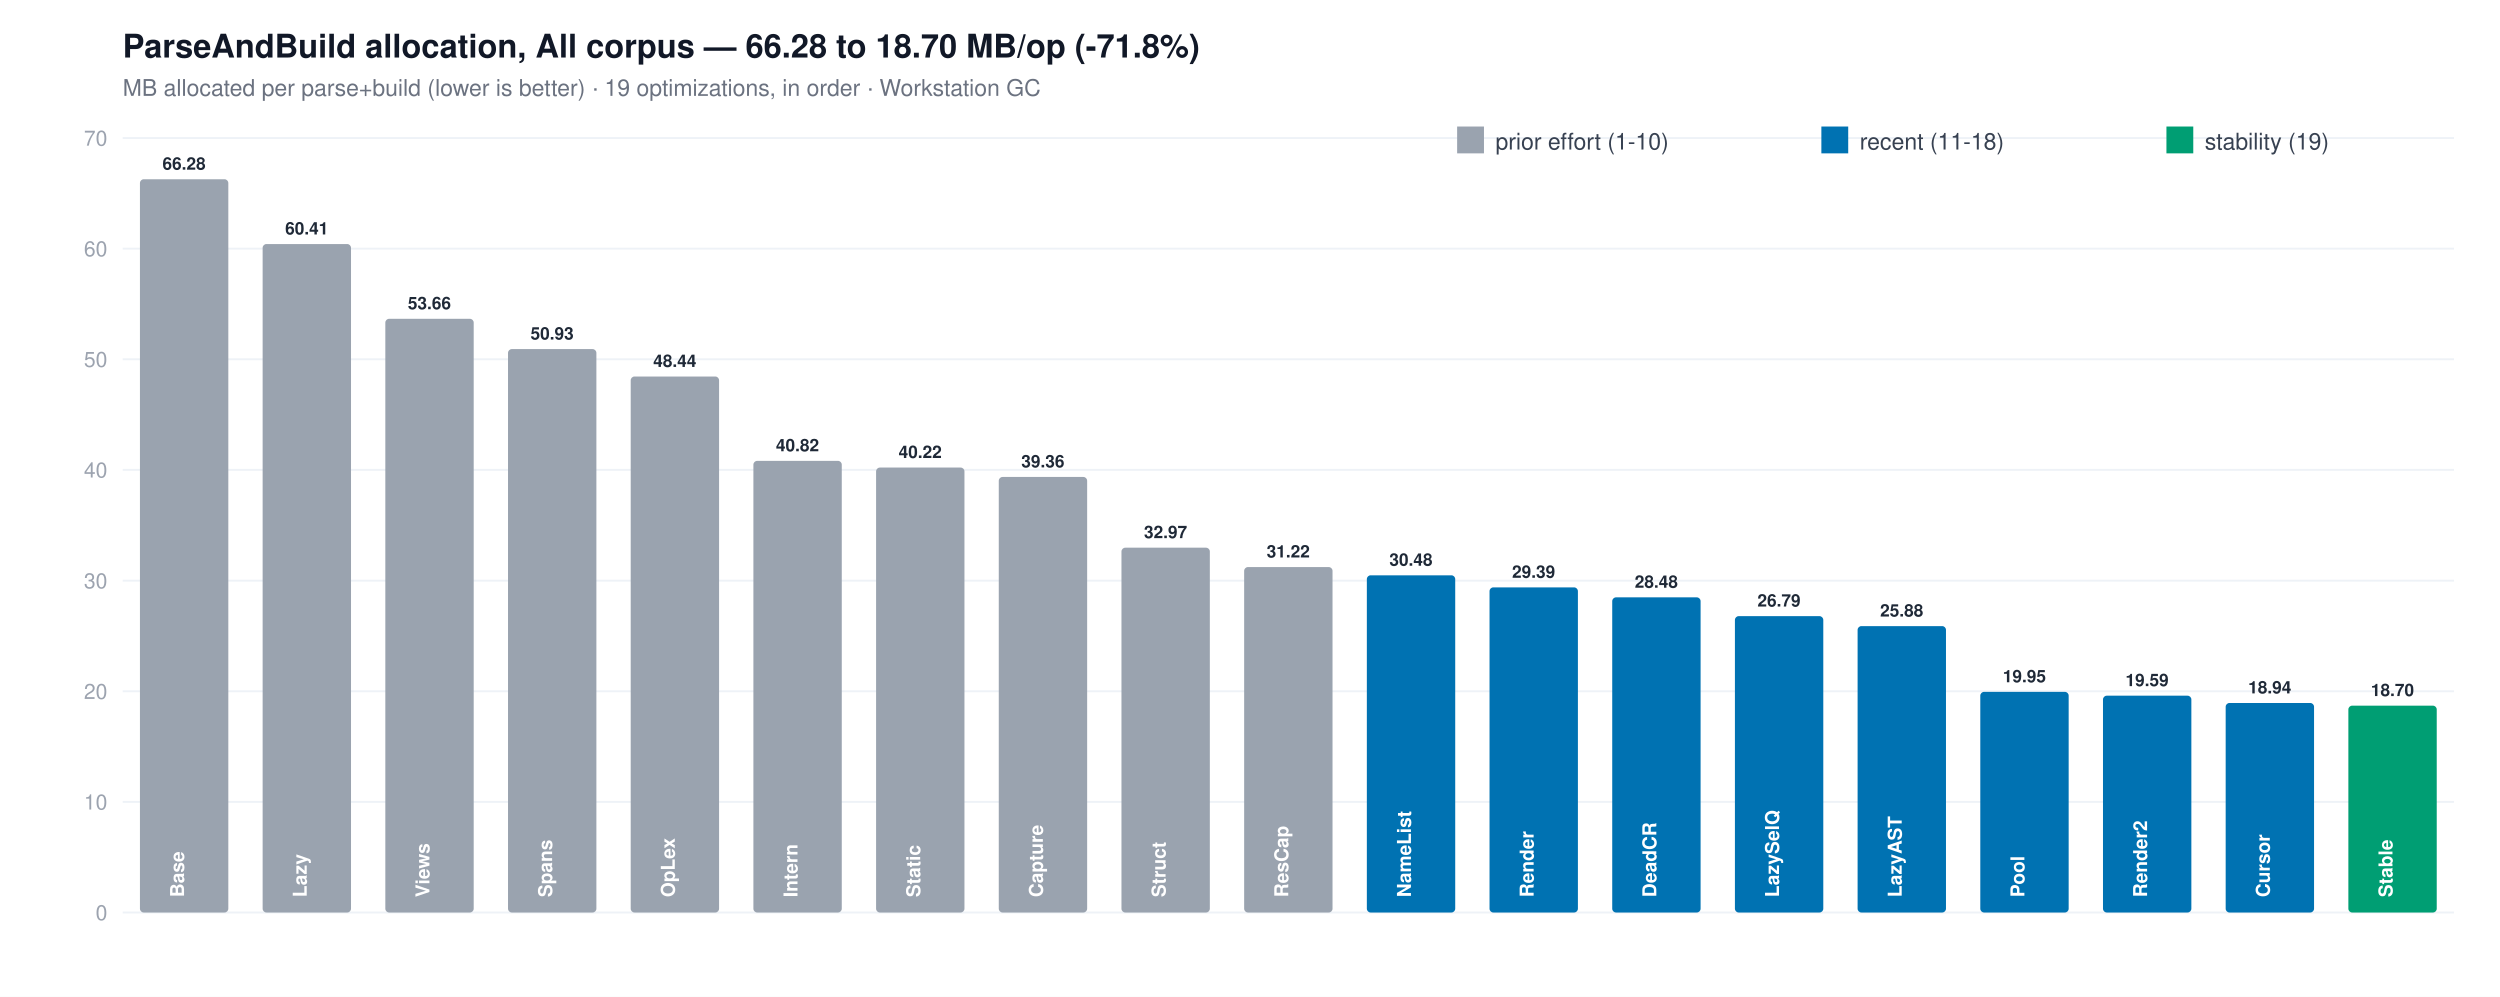
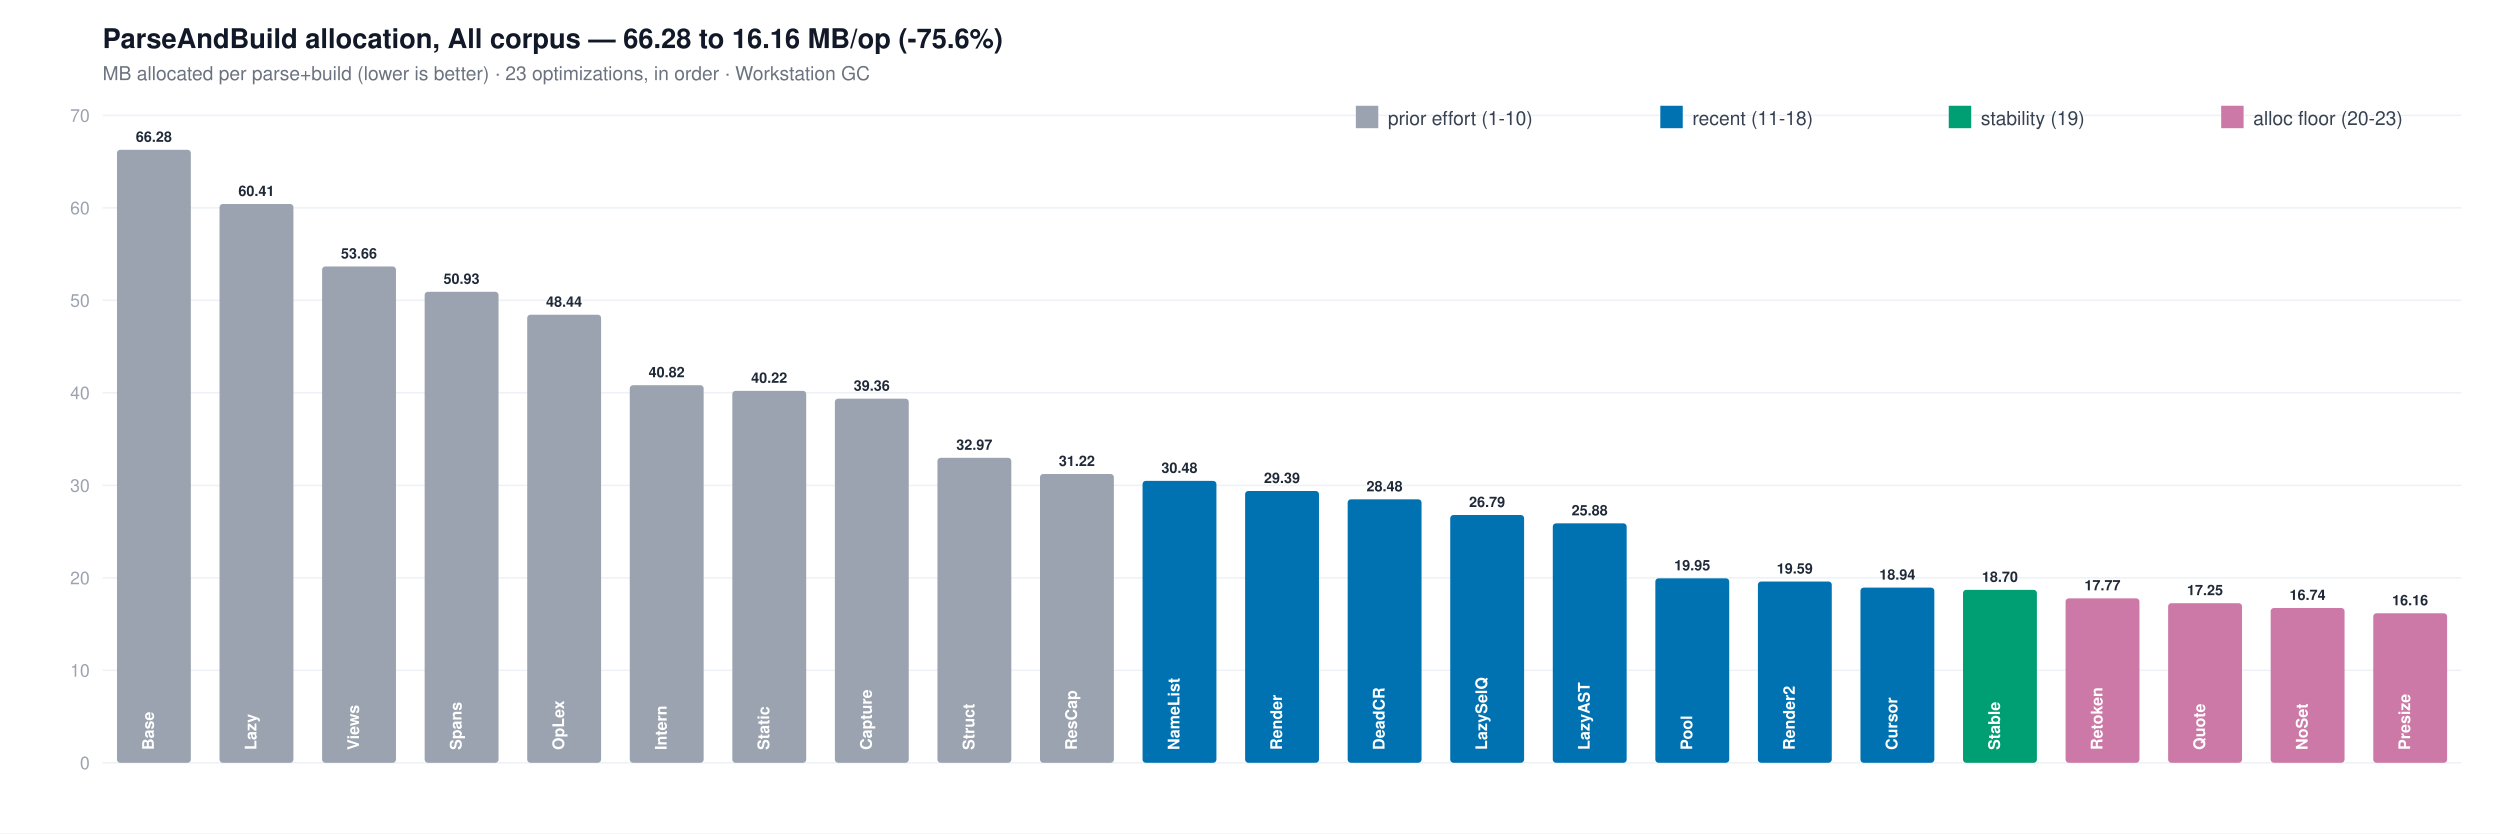
- <svg xmlns="http://www.w3.org/2000/svg" width="1304.1" height="520" viewBox="0 0 1304.1 520" font-family="Segoe UI,Helvetica,Arial,sans-serif">
-   <rect width="1304.1" height="520" fill="#ffffff" />
-   <text x="64" y="30" font-size="17" font-weight="700" fill="#111827">ParseAndBuild allocation, All corpus — 66.28 to 18.70 MB/op (-71.8%)</text>
-   <text x="64" y="50" font-size="12" fill="#6b7280">MB allocated per parse+build (lower is better) · 19 optimizations, in order · Workstation GC</text>
-   <line x1="64" y1="476" x2="1280.1" y2="476" stroke="#eef2f7" />
+ <svg xmlns="http://www.w3.org/2000/svg" width="1560.1" height="520" viewBox="0 0 1560.1 520" font-family="Segoe UI,Helvetica,Arial,sans-serif">
+   <rect width="1560.1" height="520" fill="#ffffff" />
+   <text x="64" y="30" font-size="17" font-weight="700" fill="#111827">ParseAndBuild allocation, All corpus — 66.28 to 16.16 MB/op (-75.6%)</text>
+   <text x="64" y="50" font-size="12" fill="#6b7280">MB allocated per parse+build (lower is better) · 23 optimizations, in order · Workstation GC</text>
+   <line x1="64" y1="476" x2="1536.1" y2="476" stroke="#eef2f7" />
  <text x="56" y="480" text-anchor="end" font-size="11" fill="#9ca3af">0</text>
-   <line x1="64" y1="418.3" x2="1280.1" y2="418.3" stroke="#eef2f7" />
+   <line x1="64" y1="418.3" x2="1536.1" y2="418.3" stroke="#eef2f7" />
  <text x="56" y="422.3" text-anchor="end" font-size="11" fill="#9ca3af">10</text>
-   <line x1="64" y1="360.6" x2="1280.1" y2="360.6" stroke="#eef2f7" />
+   <line x1="64" y1="360.6" x2="1536.1" y2="360.6" stroke="#eef2f7" />
  <text x="56" y="364.6" text-anchor="end" font-size="11" fill="#9ca3af">20</text>
-   <line x1="64" y1="302.9" x2="1280.1" y2="302.9" stroke="#eef2f7" />
+   <line x1="64" y1="302.9" x2="1536.1" y2="302.9" stroke="#eef2f7" />
  <text x="56" y="306.9" text-anchor="end" font-size="11" fill="#9ca3af">30</text>
-   <line x1="64" y1="245.1" x2="1280.1" y2="245.1" stroke="#eef2f7" />
+   <line x1="64" y1="245.1" x2="1536.1" y2="245.1" stroke="#eef2f7" />
  <text x="56" y="249.1" text-anchor="end" font-size="11" fill="#9ca3af">40</text>
-   <line x1="64" y1="187.4" x2="1280.1" y2="187.4" stroke="#eef2f7" />
+   <line x1="64" y1="187.4" x2="1536.1" y2="187.4" stroke="#eef2f7" />
  <text x="56" y="191.4" text-anchor="end" font-size="11" fill="#9ca3af">50</text>
-   <line x1="64" y1="129.7" x2="1280.1" y2="129.7" stroke="#eef2f7" />
+   <line x1="64" y1="129.7" x2="1536.1" y2="129.7" stroke="#eef2f7" />
  <text x="56" y="133.7" text-anchor="end" font-size="11" fill="#9ca3af">60</text>
-   <line x1="64" y1="72" x2="1280.1" y2="72" stroke="#eef2f7" />
+   <line x1="64" y1="72" x2="1536.1" y2="72" stroke="#eef2f7" />
  <text x="56" y="76" text-anchor="end" font-size="11" fill="#9ca3af">70</text>
  <rect x="73" y="93.5" width="46.1" height="382.5" rx="2" fill="#9AA3AF" />
  <text x="96" y="468" transform="rotate(-90 96 468)" font-size="10" font-weight="600" fill="#ffffff">Base</text>
  <text x="96" y="88.5" text-anchor="middle" font-size="9" font-weight="600" fill="#1f2937">66.28</text>
  <rect x="137" y="127.3" width="46.1" height="348.7" rx="2" fill="#9AA3AF" />
  <text x="160" y="468" transform="rotate(-90 160 468)" font-size="10" font-weight="600" fill="#ffffff">Lazy</text>
  <text x="160" y="122.3" text-anchor="middle" font-size="9" font-weight="600" fill="#1f2937">60.41</text>
  <rect x="201" y="166.3" width="46.1" height="309.7" rx="2" fill="#9AA3AF" />
  <text x="224" y="468" transform="rotate(-90 224 468)" font-size="10" font-weight="600" fill="#ffffff">Views</text>
  <text x="224" y="161.3" text-anchor="middle" font-size="9" font-weight="600" fill="#1f2937">53.66</text>
  <rect x="265" y="182.1" width="46.1" height="293.9" rx="2" fill="#9AA3AF" />
  <text x="288" y="468" transform="rotate(-90 288 468)" font-size="10" font-weight="600" fill="#ffffff">Spans</text>
  <text x="288" y="177.1" text-anchor="middle" font-size="9" font-weight="600" fill="#1f2937">50.93</text>
  <rect x="329" y="196.4" width="46.1" height="279.6" rx="2" fill="#9AA3AF" />
  <text x="352" y="468" transform="rotate(-90 352 468)" font-size="10" font-weight="600" fill="#ffffff">OpLex</text>
  <text x="352" y="191.4" text-anchor="middle" font-size="9" font-weight="600" fill="#1f2937">48.44</text>
  <rect x="393" y="240.4" width="46.1" height="235.6" rx="2" fill="#9AA3AF" />
  <text x="416" y="468" transform="rotate(-90 416 468)" font-size="10" font-weight="600" fill="#ffffff">Intern</text>
  <text x="416" y="235.4" text-anchor="middle" font-size="9" font-weight="600" fill="#1f2937">40.82</text>
  <rect x="457" y="243.9" width="46.1" height="232.1" rx="2" fill="#9AA3AF" />
  <text x="480" y="468" transform="rotate(-90 480 468)" font-size="10" font-weight="600" fill="#ffffff">Static</text>
  <text x="480" y="238.9" text-anchor="middle" font-size="9" font-weight="600" fill="#1f2937">40.22</text>
  <rect x="521" y="248.8" width="46.1" height="227.2" rx="2" fill="#9AA3AF" />
  <text x="544" y="468" transform="rotate(-90 544 468)" font-size="10" font-weight="600" fill="#ffffff">Capture</text>
  <text x="544" y="243.8" text-anchor="middle" font-size="9" font-weight="600" fill="#1f2937">39.36</text>
  <rect x="585" y="285.7" width="46.1" height="190.3" rx="2" fill="#9AA3AF" />
  <text x="608" y="468" transform="rotate(-90 608 468)" font-size="10" font-weight="600" fill="#ffffff">Struct</text>
  <text x="608" y="280.7" text-anchor="middle" font-size="9" font-weight="600" fill="#1f2937">32.97</text>
  <rect x="649" y="295.8" width="46.1" height="180.2" rx="2" fill="#9AA3AF" />
  <text x="672" y="468" transform="rotate(-90 672 468)" font-size="10" font-weight="600" fill="#ffffff">ResCap</text>
  <text x="672" y="290.8" text-anchor="middle" font-size="9" font-weight="600" fill="#1f2937">31.22</text>
  <rect x="713" y="300.1" width="46.1" height="175.9" rx="2" fill="#0072B2" />
  <text x="736" y="468" transform="rotate(-90 736 468)" font-size="10" font-weight="600" fill="#ffffff">NameList</text>
  <text x="736" y="295.1" text-anchor="middle" font-size="9" font-weight="600" fill="#1f2937">30.48</text>
  <rect x="777" y="306.4" width="46.1" height="169.6" rx="2" fill="#0072B2" />
  <text x="800" y="468" transform="rotate(-90 800 468)" font-size="10" font-weight="600" fill="#ffffff">Render</text>
  <text x="800" y="301.4" text-anchor="middle" font-size="9" font-weight="600" fill="#1f2937">29.39</text>
  <rect x="841" y="311.6" width="46.1" height="164.4" rx="2" fill="#0072B2" />
  <text x="864" y="468" transform="rotate(-90 864 468)" font-size="10" font-weight="600" fill="#ffffff">DeadCR</text>
  <text x="864" y="306.6" text-anchor="middle" font-size="9" font-weight="600" fill="#1f2937">28.48</text>
  <rect x="905" y="321.4" width="46.1" height="154.6" rx="2" fill="#0072B2" />
  <text x="928" y="468" transform="rotate(-90 928 468)" font-size="10" font-weight="600" fill="#ffffff">LazySelQ</text>
  <text x="928" y="316.4" text-anchor="middle" font-size="9" font-weight="600" fill="#1f2937">26.79</text>
  <rect x="969" y="326.6" width="46.1" height="149.4" rx="2" fill="#0072B2" />
  <text x="992" y="468" transform="rotate(-90 992 468)" font-size="10" font-weight="600" fill="#ffffff">LazyAST</text>
  <text x="992" y="321.6" text-anchor="middle" font-size="9" font-weight="600" fill="#1f2937">25.88</text>
  <rect x="1033" y="360.9" width="46.1" height="115.1" rx="2" fill="#0072B2" />
  <text x="1056" y="468" transform="rotate(-90 1056 468)" font-size="10" font-weight="600" fill="#ffffff">Pool</text>
  <text x="1056" y="355.9" text-anchor="middle" font-size="9" font-weight="600" fill="#1f2937">19.95</text>
  <rect x="1097" y="362.9" width="46.1" height="113.1" rx="2" fill="#0072B2" />
  <text x="1120" y="468" transform="rotate(-90 1120 468)" font-size="10" font-weight="600" fill="#ffffff">Render2</text>
  <text x="1120" y="357.9" text-anchor="middle" font-size="9" font-weight="600" fill="#1f2937">19.59</text>
  <rect x="1161" y="366.7" width="46.1" height="109.3" rx="2" fill="#0072B2" />
  <text x="1184" y="468" transform="rotate(-90 1184 468)" font-size="10" font-weight="600" fill="#ffffff">Cursor</text>
  <text x="1184" y="361.7" text-anchor="middle" font-size="9" font-weight="600" fill="#1f2937">18.94</text>
  <rect x="1225" y="368.1" width="46.1" height="107.9" rx="2" fill="#009E73" />
  <text x="1248" y="468" transform="rotate(-90 1248 468)" font-size="10" font-weight="600" fill="#ffffff">Stable</text>
  <text x="1248" y="363.1" text-anchor="middle" font-size="9" font-weight="600" fill="#1f2937">18.70</text>
-   <rect x="760.1" y="66" width="14" height="14" fill="#9AA3AF" />
-   <text x="780.1" y="78" font-size="12" fill="#374151">prior effort (1-10)</text>
-   <rect x="950.1" y="66" width="14" height="14" fill="#0072B2" />
-   <text x="970.1" y="78" font-size="12" fill="#374151">recent (11-18)</text>
-   <rect x="1130.1" y="66" width="14" height="14" fill="#009E73" />
-   <text x="1150.1" y="78" font-size="12" fill="#374151">stability (19)</text>
+   <rect x="1289" y="373.4" width="46.1" height="102.6" rx="2" fill="#CC79A7" />
+   <text x="1312" y="468" transform="rotate(-90 1312 468)" font-size="10" font-weight="600" fill="#ffffff">Retoken</text>
+   <text x="1312" y="368.4" text-anchor="middle" font-size="9" font-weight="600" fill="#1f2937">17.77</text>
+   <rect x="1353" y="376.4" width="46.1" height="99.6" rx="2" fill="#CC79A7" />
+   <text x="1376" y="468" transform="rotate(-90 1376 468)" font-size="10" font-weight="600" fill="#ffffff">Quote</text>
+   <text x="1376" y="371.4" text-anchor="middle" font-size="9" font-weight="600" fill="#1f2937">17.25</text>
+   <rect x="1417" y="379.4" width="46.1" height="96.6" rx="2" fill="#CC79A7" />
+   <text x="1440" y="468" transform="rotate(-90 1440 468)" font-size="10" font-weight="600" fill="#ffffff">NoSet</text>
+   <text x="1440" y="374.4" text-anchor="middle" font-size="9" font-weight="600" fill="#1f2937">16.74</text>
+   <rect x="1481" y="382.7" width="46.1" height="93.3" rx="2" fill="#CC79A7" />
+   <text x="1504" y="468" transform="rotate(-90 1504 468)" font-size="10" font-weight="600" fill="#ffffff">Presize</text>
+   <text x="1504" y="377.7" text-anchor="middle" font-size="9" font-weight="600" fill="#1f2937">16.16</text>
+   <rect x="846.1" y="66" width="14" height="14" fill="#9AA3AF" />
+   <text x="866.1" y="78" font-size="12" fill="#374151">prior effort (1-10)</text>
+   <rect x="1036.1" y="66" width="14" height="14" fill="#0072B2" />
+   <text x="1056.1" y="78" font-size="12" fill="#374151">recent (11-18)</text>
+   <rect x="1216.1" y="66" width="14" height="14" fill="#009E73" />
+   <text x="1236.1" y="78" font-size="12" fill="#374151">stability (19)</text>
+   <rect x="1386.1" y="66" width="14" height="14" fill="#CC79A7" />
+   <text x="1406.1" y="78" font-size="12" fill="#374151">alloc floor (20-23)</text>
</svg>
